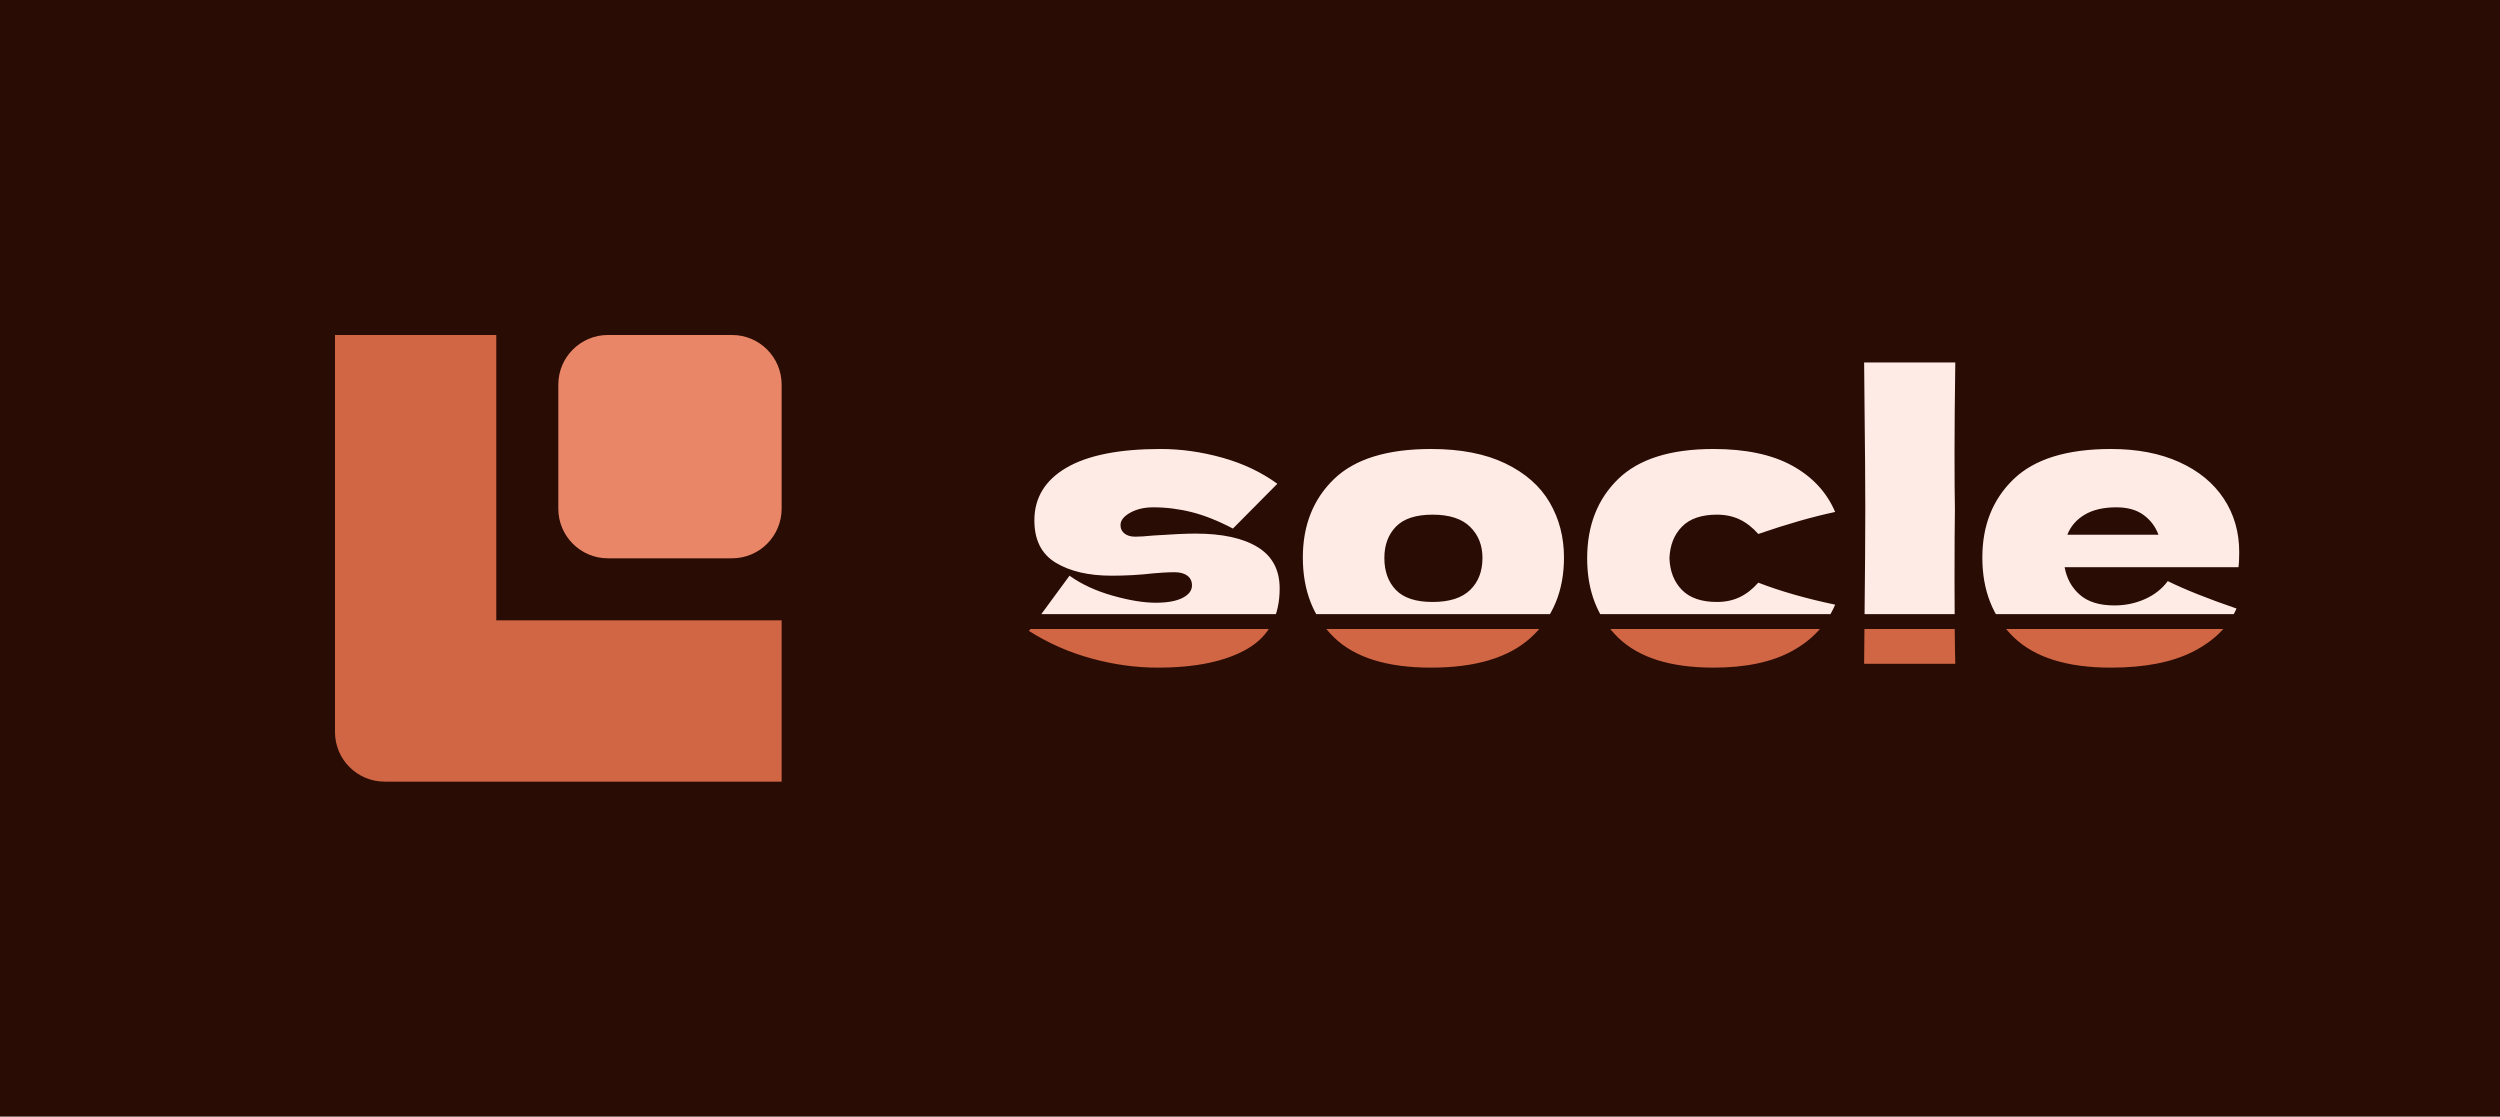
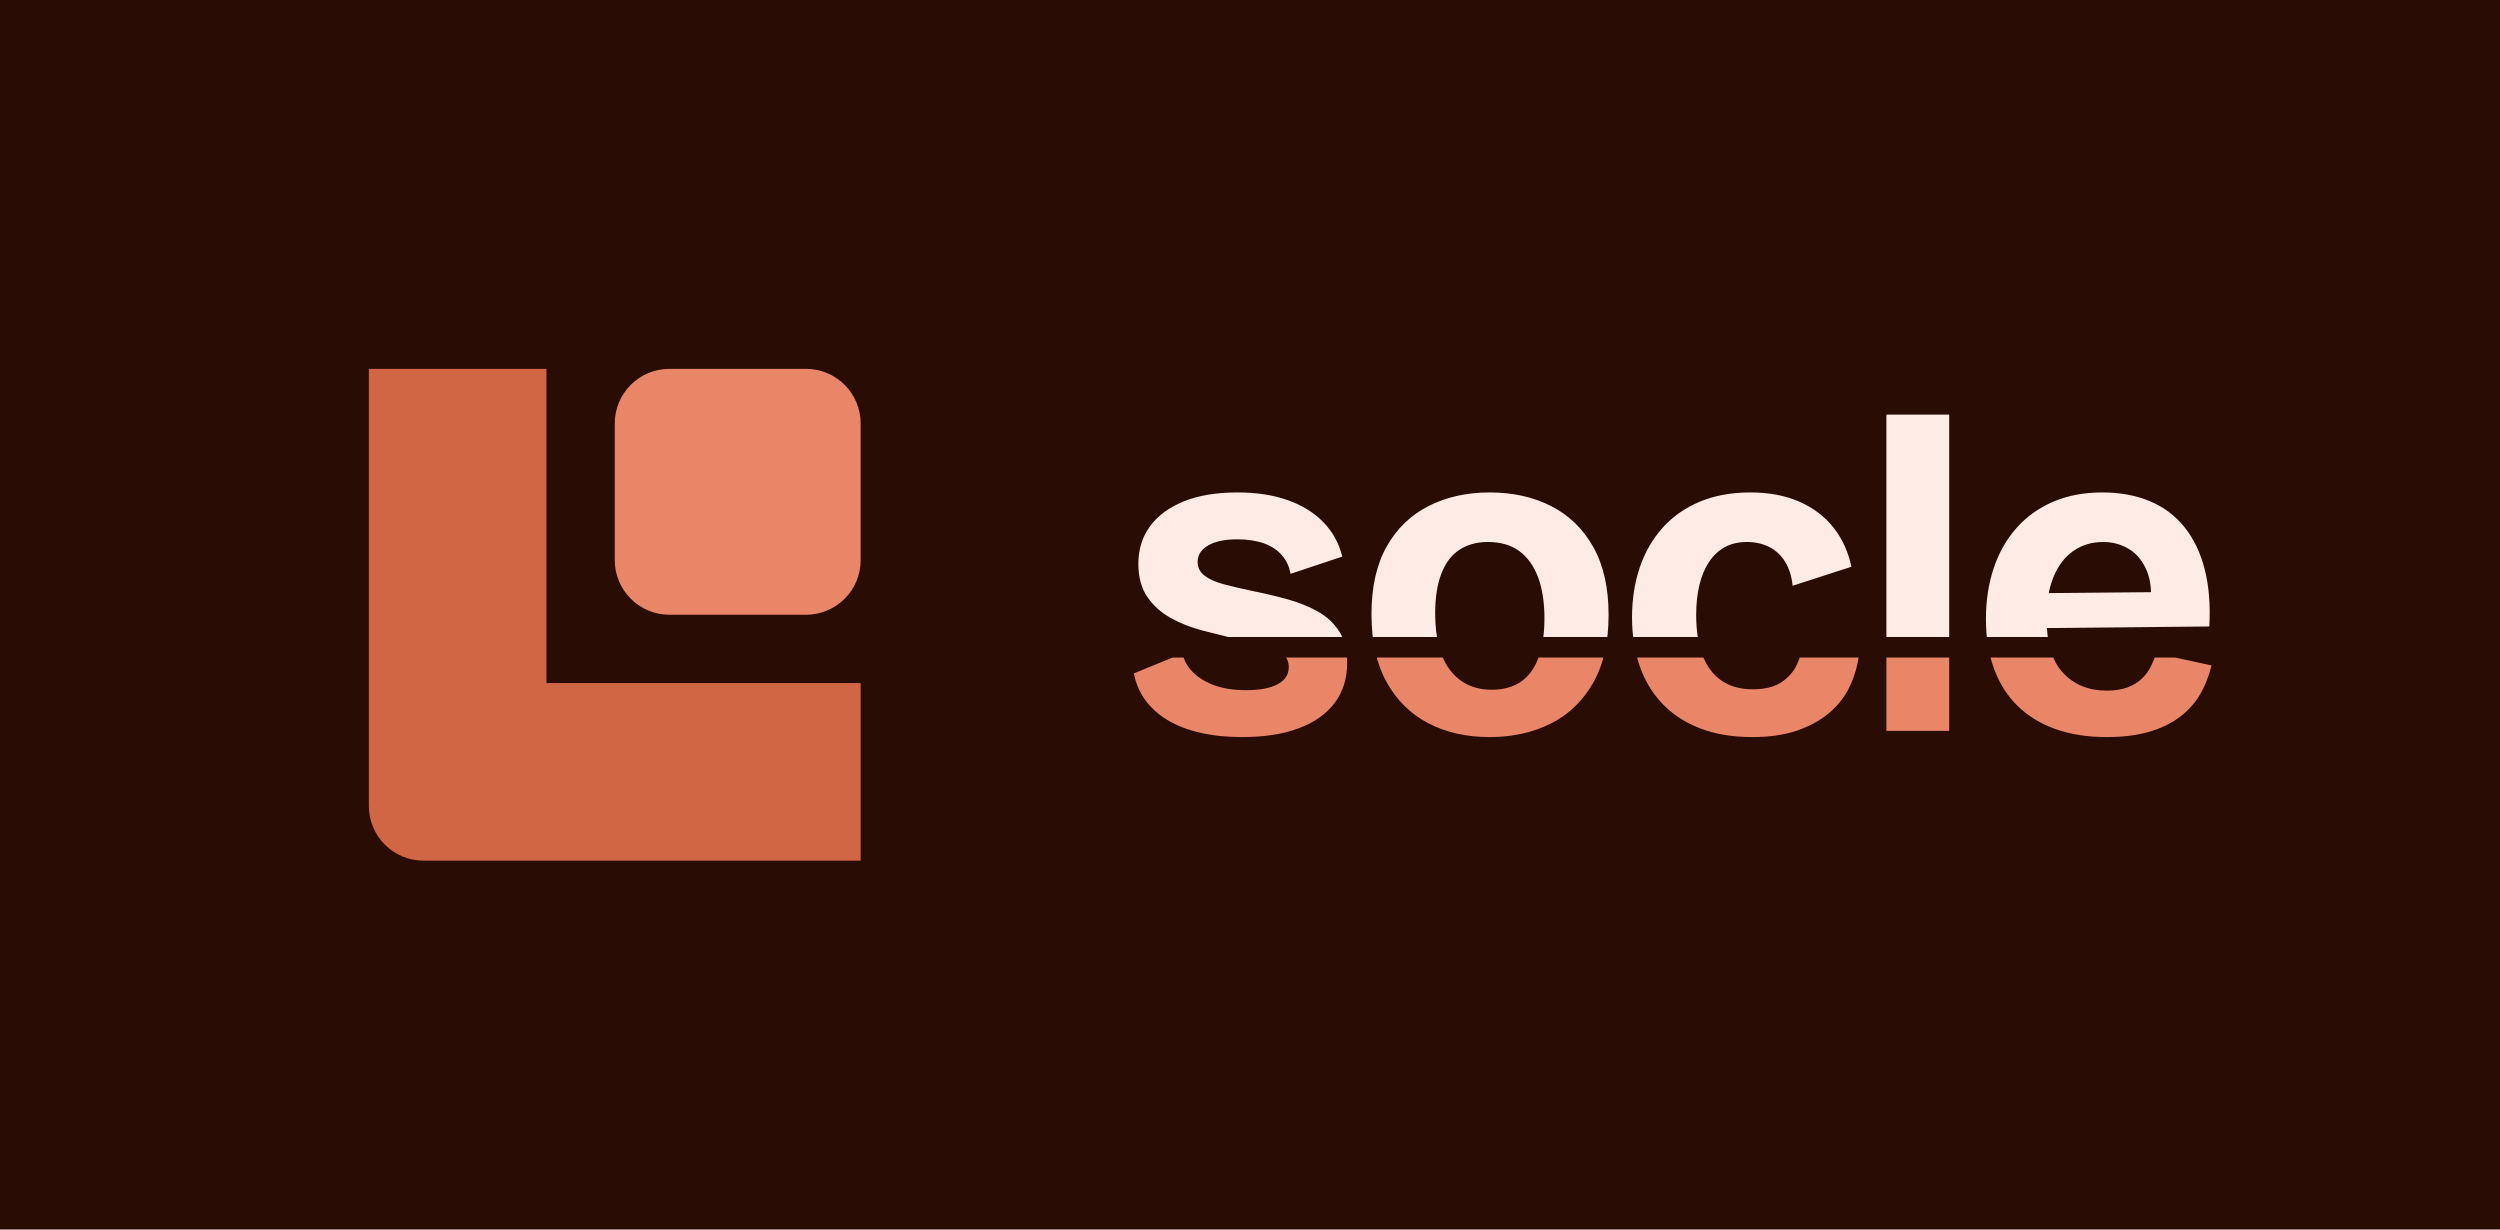
- <svg xmlns="http://www.w3.org/2000/svg" viewBox="0 0 403 180">
-   <rect width="403" height="180" style="fill:#290C04" />
+ <svg xmlns="http://www.w3.org/2000/svg" role="img" aria-label="Socle" viewBox="0 0 366 180">
+   <rect width="366" height="180" style="fill:#290C04" />
  <g transform="translate(40,40)">
    <path d="M14 14 H40 V60 H86 V86 H22 A8 8 0 0 1 14 78 Z" style="fill:#D16645" />
    <rect x="50" y="14" width="36" height="36" rx="8" style="fill:#E98667" />
  </g>
  <g transform="translate(164.00,107.00)">
    <defs>
      <clipPath id="haut">
-         <rect x="-10" y="-80" width="218.832" height="72.00" />
+         <rect x="-10" y="-80" width="181.97" height="66.26" />
      </clipPath>
      <clipPath id="bas">
-         <rect x="-10" y="-5.60" width="218.832" height="60" />
+         <rect x="-10" y="-10.74" width="181.97" height="60" />
      </clipPath>
    </defs>
-     <path clip-path="url(#haut)" d="M1.868 -5.293 8.407 -14.198Q11.271 -12.143 15.319 -10.991Q19.366 -9.839 22.293 -9.839Q25.095 -9.839 26.621 -10.617Q28.147 -11.396 28.147 -12.641Q28.147 -13.637 27.399 -14.198Q26.652 -14.758 25.344 -14.758Q24.535 -14.758 23.507 -14.696Q22.48 -14.634 21.857 -14.571Q18.619 -14.198 15.194 -14.198Q9.652 -14.198 6.196 -16.284Q2.74 -18.37 2.74 -23.103Q2.74 -28.582 7.908 -31.603Q13.077 -34.623 23.103 -34.623Q28.022 -34.623 33.035 -33.222Q38.048 -31.821 41.908 -29.018L34.747 -21.795Q31.198 -23.663 28.115 -24.441Q25.033 -25.22 21.919 -25.22Q19.74 -25.22 18.183 -24.348Q16.626 -23.476 16.626 -22.355Q16.626 -21.484 17.28 -20.985Q17.934 -20.487 18.993 -20.487Q20.051 -20.487 21.919 -20.674Q26.465 -20.985 28.707 -20.985Q35.183 -20.985 38.733 -18.806Q42.282 -16.626 42.282 -12.143Q42.282 -5.418 37.051 -2.397Q31.821 0.623 22.604 0.623Q17.374 0.623 11.987 -0.841Q6.601 -2.304 1.868 -5.293ZM46.018 -17.125Q46.018 -24.908 51.031 -29.766Q56.044 -34.623 66.692 -34.623Q73.853 -34.623 78.679 -32.288Q83.505 -29.952 85.81 -25.998Q88.114 -22.044 88.114 -17.125Q88.114 -9.092 82.789 -4.234Q77.465 0.623 66.692 0.623Q56.044 0.623 51.031 -4.266Q46.018 -9.154 46.018 -17.125ZM74.974 -17.062Q74.974 -20.114 72.982 -22.075Q70.989 -24.037 66.941 -24.037Q62.894 -24.037 61.026 -22.106Q59.158 -20.176 59.158 -17.062Q59.158 -13.824 61.026 -11.894Q62.894 -9.963 66.941 -9.963Q70.989 -9.963 72.982 -11.894Q74.974 -13.824 74.974 -17.062ZM112.773 -9.963Q114.828 -9.963 116.447 -10.742Q118.066 -11.52 119.436 -13.077Q124.729 -11.022 131.828 -9.527Q129.773 -4.733 124.885 -2.055Q119.996 0.623 112.212 0.623Q101.813 0.623 96.832 -4.234Q91.85 -9.092 91.85 -17.0Q91.85 -24.908 96.832 -29.766Q101.813 -34.623 112.212 -34.623Q119.996 -34.623 124.885 -31.945Q129.773 -29.267 131.828 -24.473Q126.286 -23.289 119.436 -20.923Q118.066 -22.48 116.447 -23.258Q114.828 -24.037 112.773 -24.037Q109.037 -24.037 107.137 -22.106Q105.238 -20.176 105.114 -17.0Q105.238 -13.824 107.137 -11.894Q109.037 -9.963 112.773 -9.963ZM151.07 -13.451Q151.07 -4.172 151.194 0.0H136.498L136.56 -7.037Q136.685 -18.619 136.685 -24.908Q136.685 -30.886 136.56 -41.846L136.498 -48.571H151.194Q151.07 -39.729 151.07 -34.125Q151.07 -27.897 151.132 -24.908Q151.07 -21.172 151.07 -13.451ZM189.117 -15.568H168.817Q169.315 -12.828 171.277 -11.115Q173.238 -9.403 176.85 -9.403Q179.465 -9.403 181.769 -10.43Q184.073 -11.458 185.443 -13.326Q189.615 -11.271 196.527 -8.905Q194.597 -4.546 189.522 -1.962Q184.447 0.623 176.289 0.623Q165.703 0.623 160.628 -4.266Q155.553 -9.154 155.553 -17.125Q155.553 -24.908 160.597 -29.766Q165.641 -34.623 176.289 -34.623Q182.641 -34.623 187.311 -32.505Q191.982 -30.388 194.473 -26.621Q196.963 -22.853 196.963 -17.996Q196.963 -16.377 196.839 -15.568ZM169.253 -20.799H183.949Q183.201 -22.791 181.52 -24.005Q179.839 -25.22 177.161 -25.22Q174.048 -25.22 172.055 -24.037Q170.062 -22.853 169.253 -20.799Z" style="fill:#FFEBE5" />
-     <path clip-path="url(#bas)" d="M1.868 -5.293 8.407 -14.198Q11.271 -12.143 15.319 -10.991Q19.366 -9.839 22.293 -9.839Q25.095 -9.839 26.621 -10.617Q28.147 -11.396 28.147 -12.641Q28.147 -13.637 27.399 -14.198Q26.652 -14.758 25.344 -14.758Q24.535 -14.758 23.507 -14.696Q22.48 -14.634 21.857 -14.571Q18.619 -14.198 15.194 -14.198Q9.652 -14.198 6.196 -16.284Q2.74 -18.37 2.74 -23.103Q2.74 -28.582 7.908 -31.603Q13.077 -34.623 23.103 -34.623Q28.022 -34.623 33.035 -33.222Q38.048 -31.821 41.908 -29.018L34.747 -21.795Q31.198 -23.663 28.115 -24.441Q25.033 -25.22 21.919 -25.22Q19.74 -25.22 18.183 -24.348Q16.626 -23.476 16.626 -22.355Q16.626 -21.484 17.28 -20.985Q17.934 -20.487 18.993 -20.487Q20.051 -20.487 21.919 -20.674Q26.465 -20.985 28.707 -20.985Q35.183 -20.985 38.733 -18.806Q42.282 -16.626 42.282 -12.143Q42.282 -5.418 37.051 -2.397Q31.821 0.623 22.604 0.623Q17.374 0.623 11.987 -0.841Q6.601 -2.304 1.868 -5.293ZM46.018 -17.125Q46.018 -24.908 51.031 -29.766Q56.044 -34.623 66.692 -34.623Q73.853 -34.623 78.679 -32.288Q83.505 -29.952 85.81 -25.998Q88.114 -22.044 88.114 -17.125Q88.114 -9.092 82.789 -4.234Q77.465 0.623 66.692 0.623Q56.044 0.623 51.031 -4.266Q46.018 -9.154 46.018 -17.125ZM74.974 -17.062Q74.974 -20.114 72.982 -22.075Q70.989 -24.037 66.941 -24.037Q62.894 -24.037 61.026 -22.106Q59.158 -20.176 59.158 -17.062Q59.158 -13.824 61.026 -11.894Q62.894 -9.963 66.941 -9.963Q70.989 -9.963 72.982 -11.894Q74.974 -13.824 74.974 -17.062ZM112.773 -9.963Q114.828 -9.963 116.447 -10.742Q118.066 -11.52 119.436 -13.077Q124.729 -11.022 131.828 -9.527Q129.773 -4.733 124.885 -2.055Q119.996 0.623 112.212 0.623Q101.813 0.623 96.832 -4.234Q91.85 -9.092 91.85 -17.0Q91.85 -24.908 96.832 -29.766Q101.813 -34.623 112.212 -34.623Q119.996 -34.623 124.885 -31.945Q129.773 -29.267 131.828 -24.473Q126.286 -23.289 119.436 -20.923Q118.066 -22.48 116.447 -23.258Q114.828 -24.037 112.773 -24.037Q109.037 -24.037 107.137 -22.106Q105.238 -20.176 105.114 -17.0Q105.238 -13.824 107.137 -11.894Q109.037 -9.963 112.773 -9.963ZM151.07 -13.451Q151.07 -4.172 151.194 0.0H136.498L136.56 -7.037Q136.685 -18.619 136.685 -24.908Q136.685 -30.886 136.56 -41.846L136.498 -48.571H151.194Q151.07 -39.729 151.07 -34.125Q151.07 -27.897 151.132 -24.908Q151.07 -21.172 151.07 -13.451ZM189.117 -15.568H168.817Q169.315 -12.828 171.277 -11.115Q173.238 -9.403 176.85 -9.403Q179.465 -9.403 181.769 -10.43Q184.073 -11.458 185.443 -13.326Q189.615 -11.271 196.527 -8.905Q194.597 -4.546 189.522 -1.962Q184.447 0.623 176.289 0.623Q165.703 0.623 160.628 -4.266Q155.553 -9.154 155.553 -17.125Q155.553 -24.908 160.597 -29.766Q165.641 -34.623 176.289 -34.623Q182.641 -34.623 187.311 -32.505Q191.982 -30.388 194.473 -26.621Q196.963 -22.853 196.963 -17.996Q196.963 -16.377 196.839 -15.568ZM169.253 -20.799H183.949Q183.201 -22.791 181.52 -24.005Q179.839 -25.22 177.161 -25.22Q174.048 -25.22 172.055 -24.037Q170.062 -22.853 169.253 -20.799Z" style="fill:#D16645" />
+     <path clip-path="url(#haut)" d="M17.874 0.907Q14.442 0.907 11.657 0.259Q8.872 -0.389 6.865 -1.619Q4.857 -2.85 3.627 -4.566Q2.396 -6.282 2.008 -8.419L9.131 -11.333Q9.39 -9.909 10.556 -8.678Q11.722 -7.448 13.697 -6.703Q15.672 -5.958 18.457 -5.958Q21.436 -5.958 23.055 -6.832Q24.674 -7.707 24.674 -9.326Q24.674 -10.556 23.768 -11.269Q22.861 -11.981 21.112 -12.499Q19.364 -13.017 16.903 -13.47Q14.507 -14.053 12.013 -14.701Q9.52 -15.349 7.415 -16.514Q5.31 -17.68 3.983 -19.59Q2.655 -21.501 2.655 -24.48Q2.655 -27.589 4.339 -29.92Q6.023 -32.251 9.261 -33.579Q12.499 -34.907 17.162 -34.907Q21.371 -34.907 24.545 -33.773Q27.718 -32.64 29.758 -30.535Q31.798 -28.43 32.51 -25.516L24.933 -22.99Q24.674 -24.545 23.67 -25.71Q22.667 -26.876 21.015 -27.459Q19.364 -28.042 17.162 -28.042Q14.377 -28.042 12.855 -27.135Q11.333 -26.229 11.333 -24.739Q11.333 -23.509 12.337 -22.731Q13.341 -21.954 15.154 -21.469Q16.968 -20.983 19.429 -20.465Q22.019 -19.947 24.48 -19.267Q26.941 -18.587 28.916 -17.486Q30.891 -16.385 32.057 -14.571Q33.223 -12.758 33.223 -9.909Q33.223 -6.541 31.41 -4.112Q29.596 -1.684 26.164 -0.389Q22.731 0.907 17.874 0.907ZM54.076 0.907Q48.96 0.907 45.074 -1.133Q41.189 -3.173 38.987 -7.156Q36.785 -11.139 36.785 -17.097Q36.785 -23.055 39.019 -27.006Q41.253 -30.956 45.171 -32.931Q49.09 -34.907 54.076 -34.907Q59.192 -34.907 63.11 -32.899Q67.029 -30.891 69.263 -26.909Q71.497 -22.926 71.497 -16.968Q71.497 -10.945 69.198 -6.962Q66.899 -2.979 62.981 -1.036Q59.063 0.907 54.076 0.907ZM54.4 -6.023Q56.926 -6.023 58.642 -7.189Q60.358 -8.354 61.232 -10.718Q62.107 -13.082 62.107 -16.45Q62.107 -20.011 61.168 -22.505Q60.229 -24.998 58.415 -26.326Q56.602 -27.653 53.817 -27.653Q51.421 -27.653 49.672 -26.52Q47.924 -25.387 47.017 -23.023Q46.11 -20.659 46.11 -17.227Q46.11 -11.722 48.312 -8.872Q50.514 -6.023 54.4 -6.023ZM92.545 0.907Q88.141 0.907 84.838 -0.389Q81.535 -1.684 79.333 -4.015Q77.131 -6.347 76.03 -9.552Q74.93 -12.758 74.93 -16.579Q74.93 -20.594 76.063 -23.93Q77.196 -27.265 79.398 -29.726Q81.6 -32.187 84.838 -33.547Q88.076 -34.907 92.221 -34.907Q96.366 -34.907 99.442 -33.547Q102.518 -32.187 104.429 -29.758Q106.339 -27.33 107.051 -24.027L98.438 -21.242Q98.244 -23.25 97.37 -24.707Q96.495 -26.164 95.038 -26.909Q93.581 -27.653 91.768 -27.653Q89.89 -27.653 88.53 -26.909Q87.17 -26.164 86.23 -24.771Q85.291 -23.379 84.806 -21.404Q84.32 -19.429 84.32 -16.968Q84.32 -13.47 85.259 -11.042Q86.198 -8.613 88.044 -7.35Q89.89 -6.088 92.61 -6.088Q95.2 -6.088 96.754 -7.091Q98.309 -8.095 99.053 -9.682Q99.798 -11.269 99.992 -12.952L108.152 -11.139Q107.829 -8.613 106.76 -6.411Q105.691 -4.21 103.749 -2.59Q101.806 -0.971 99.053 -0.032Q96.301 0.907 92.545 0.907ZM112.168 0.0V-46.305H121.364V0.0ZM144.419 0.907Q140.21 0.907 136.939 -0.259Q133.669 -1.425 131.402 -3.627Q129.135 -5.829 127.937 -9.067Q126.739 -12.305 126.739 -16.385Q126.739 -20.4 127.872 -23.8Q129.006 -27.2 131.208 -29.693Q133.41 -32.187 136.583 -33.547Q139.756 -34.907 143.771 -34.907Q147.657 -34.907 150.701 -33.644Q153.745 -32.381 155.785 -29.855Q157.825 -27.33 158.764 -23.67Q159.703 -20.011 159.444 -15.284L132.762 -15.025V-20.141L154.069 -20.335L150.766 -17.745Q151.219 -21.177 150.312 -23.379Q149.406 -25.581 147.69 -26.617Q145.973 -27.653 143.901 -27.653Q141.44 -27.653 139.562 -26.358Q137.684 -25.063 136.648 -22.57Q135.611 -20.076 135.611 -16.579Q135.611 -11.074 138.04 -8.484Q140.469 -5.893 144.419 -5.893Q146.232 -5.893 147.495 -6.379Q148.758 -6.865 149.568 -7.642Q150.377 -8.419 150.863 -9.39Q151.349 -10.362 151.672 -11.333L159.768 -9.585Q159.185 -7.189 158.051 -5.278Q156.918 -3.368 155.04 -1.975Q153.162 -0.583 150.539 0.162Q147.916 0.907 144.419 0.907Z" style="fill:#FFEBE5" />
+     <path clip-path="url(#bas)" d="M17.874 0.907Q14.442 0.907 11.657 0.259Q8.872 -0.389 6.865 -1.619Q4.857 -2.85 3.627 -4.566Q2.396 -6.282 2.008 -8.419L9.131 -11.333Q9.39 -9.909 10.556 -8.678Q11.722 -7.448 13.697 -6.703Q15.672 -5.958 18.457 -5.958Q21.436 -5.958 23.055 -6.832Q24.674 -7.707 24.674 -9.326Q24.674 -10.556 23.768 -11.269Q22.861 -11.981 21.112 -12.499Q19.364 -13.017 16.903 -13.47Q14.507 -14.053 12.013 -14.701Q9.52 -15.349 7.415 -16.514Q5.31 -17.68 3.983 -19.59Q2.655 -21.501 2.655 -24.48Q2.655 -27.589 4.339 -29.92Q6.023 -32.251 9.261 -33.579Q12.499 -34.907 17.162 -34.907Q21.371 -34.907 24.545 -33.773Q27.718 -32.64 29.758 -30.535Q31.798 -28.43 32.51 -25.516L24.933 -22.99Q24.674 -24.545 23.67 -25.71Q22.667 -26.876 21.015 -27.459Q19.364 -28.042 17.162 -28.042Q14.377 -28.042 12.855 -27.135Q11.333 -26.229 11.333 -24.739Q11.333 -23.509 12.337 -22.731Q13.341 -21.954 15.154 -21.469Q16.968 -20.983 19.429 -20.465Q22.019 -19.947 24.48 -19.267Q26.941 -18.587 28.916 -17.486Q30.891 -16.385 32.057 -14.571Q33.223 -12.758 33.223 -9.909Q33.223 -6.541 31.41 -4.112Q29.596 -1.684 26.164 -0.389Q22.731 0.907 17.874 0.907ZM54.076 0.907Q48.96 0.907 45.074 -1.133Q41.189 -3.173 38.987 -7.156Q36.785 -11.139 36.785 -17.097Q36.785 -23.055 39.019 -27.006Q41.253 -30.956 45.171 -32.931Q49.09 -34.907 54.076 -34.907Q59.192 -34.907 63.11 -32.899Q67.029 -30.891 69.263 -26.909Q71.497 -22.926 71.497 -16.968Q71.497 -10.945 69.198 -6.962Q66.899 -2.979 62.981 -1.036Q59.063 0.907 54.076 0.907ZM54.4 -6.023Q56.926 -6.023 58.642 -7.189Q60.358 -8.354 61.232 -10.718Q62.107 -13.082 62.107 -16.45Q62.107 -20.011 61.168 -22.505Q60.229 -24.998 58.415 -26.326Q56.602 -27.653 53.817 -27.653Q51.421 -27.653 49.672 -26.52Q47.924 -25.387 47.017 -23.023Q46.11 -20.659 46.11 -17.227Q46.11 -11.722 48.312 -8.872Q50.514 -6.023 54.4 -6.023ZM92.545 0.907Q88.141 0.907 84.838 -0.389Q81.535 -1.684 79.333 -4.015Q77.131 -6.347 76.03 -9.552Q74.93 -12.758 74.93 -16.579Q74.93 -20.594 76.063 -23.93Q77.196 -27.265 79.398 -29.726Q81.6 -32.187 84.838 -33.547Q88.076 -34.907 92.221 -34.907Q96.366 -34.907 99.442 -33.547Q102.518 -32.187 104.429 -29.758Q106.339 -27.33 107.051 -24.027L98.438 -21.242Q98.244 -23.25 97.37 -24.707Q96.495 -26.164 95.038 -26.909Q93.581 -27.653 91.768 -27.653Q89.89 -27.653 88.53 -26.909Q87.17 -26.164 86.23 -24.771Q85.291 -23.379 84.806 -21.404Q84.32 -19.429 84.32 -16.968Q84.32 -13.47 85.259 -11.042Q86.198 -8.613 88.044 -7.35Q89.89 -6.088 92.61 -6.088Q95.2 -6.088 96.754 -7.091Q98.309 -8.095 99.053 -9.682Q99.798 -11.269 99.992 -12.952L108.152 -11.139Q107.829 -8.613 106.76 -6.411Q105.691 -4.21 103.749 -2.59Q101.806 -0.971 99.053 -0.032Q96.301 0.907 92.545 0.907ZM112.168 0.0V-46.305H121.364V0.0ZM144.419 0.907Q140.21 0.907 136.939 -0.259Q133.669 -1.425 131.402 -3.627Q129.135 -5.829 127.937 -9.067Q126.739 -12.305 126.739 -16.385Q126.739 -20.4 127.872 -23.8Q129.006 -27.2 131.208 -29.693Q133.41 -32.187 136.583 -33.547Q139.756 -34.907 143.771 -34.907Q147.657 -34.907 150.701 -33.644Q153.745 -32.381 155.785 -29.855Q157.825 -27.33 158.764 -23.67Q159.703 -20.011 159.444 -15.284L132.762 -15.025V-20.141L154.069 -20.335L150.766 -17.745Q151.219 -21.177 150.312 -23.379Q149.406 -25.581 147.69 -26.617Q145.973 -27.653 143.901 -27.653Q141.44 -27.653 139.562 -26.358Q137.684 -25.063 136.648 -22.57Q135.611 -20.076 135.611 -16.579Q135.611 -11.074 138.04 -8.484Q140.469 -5.893 144.419 -5.893Q146.232 -5.893 147.495 -6.379Q148.758 -6.865 149.568 -7.642Q150.377 -8.419 150.863 -9.39Q151.349 -10.362 151.672 -11.333L159.768 -9.585Q159.185 -7.189 158.051 -5.278Q156.918 -3.368 155.04 -1.975Q153.162 -0.583 150.539 0.162Q147.916 0.907 144.419 0.907Z" style="fill:#E98667" />
  </g>
</svg>
